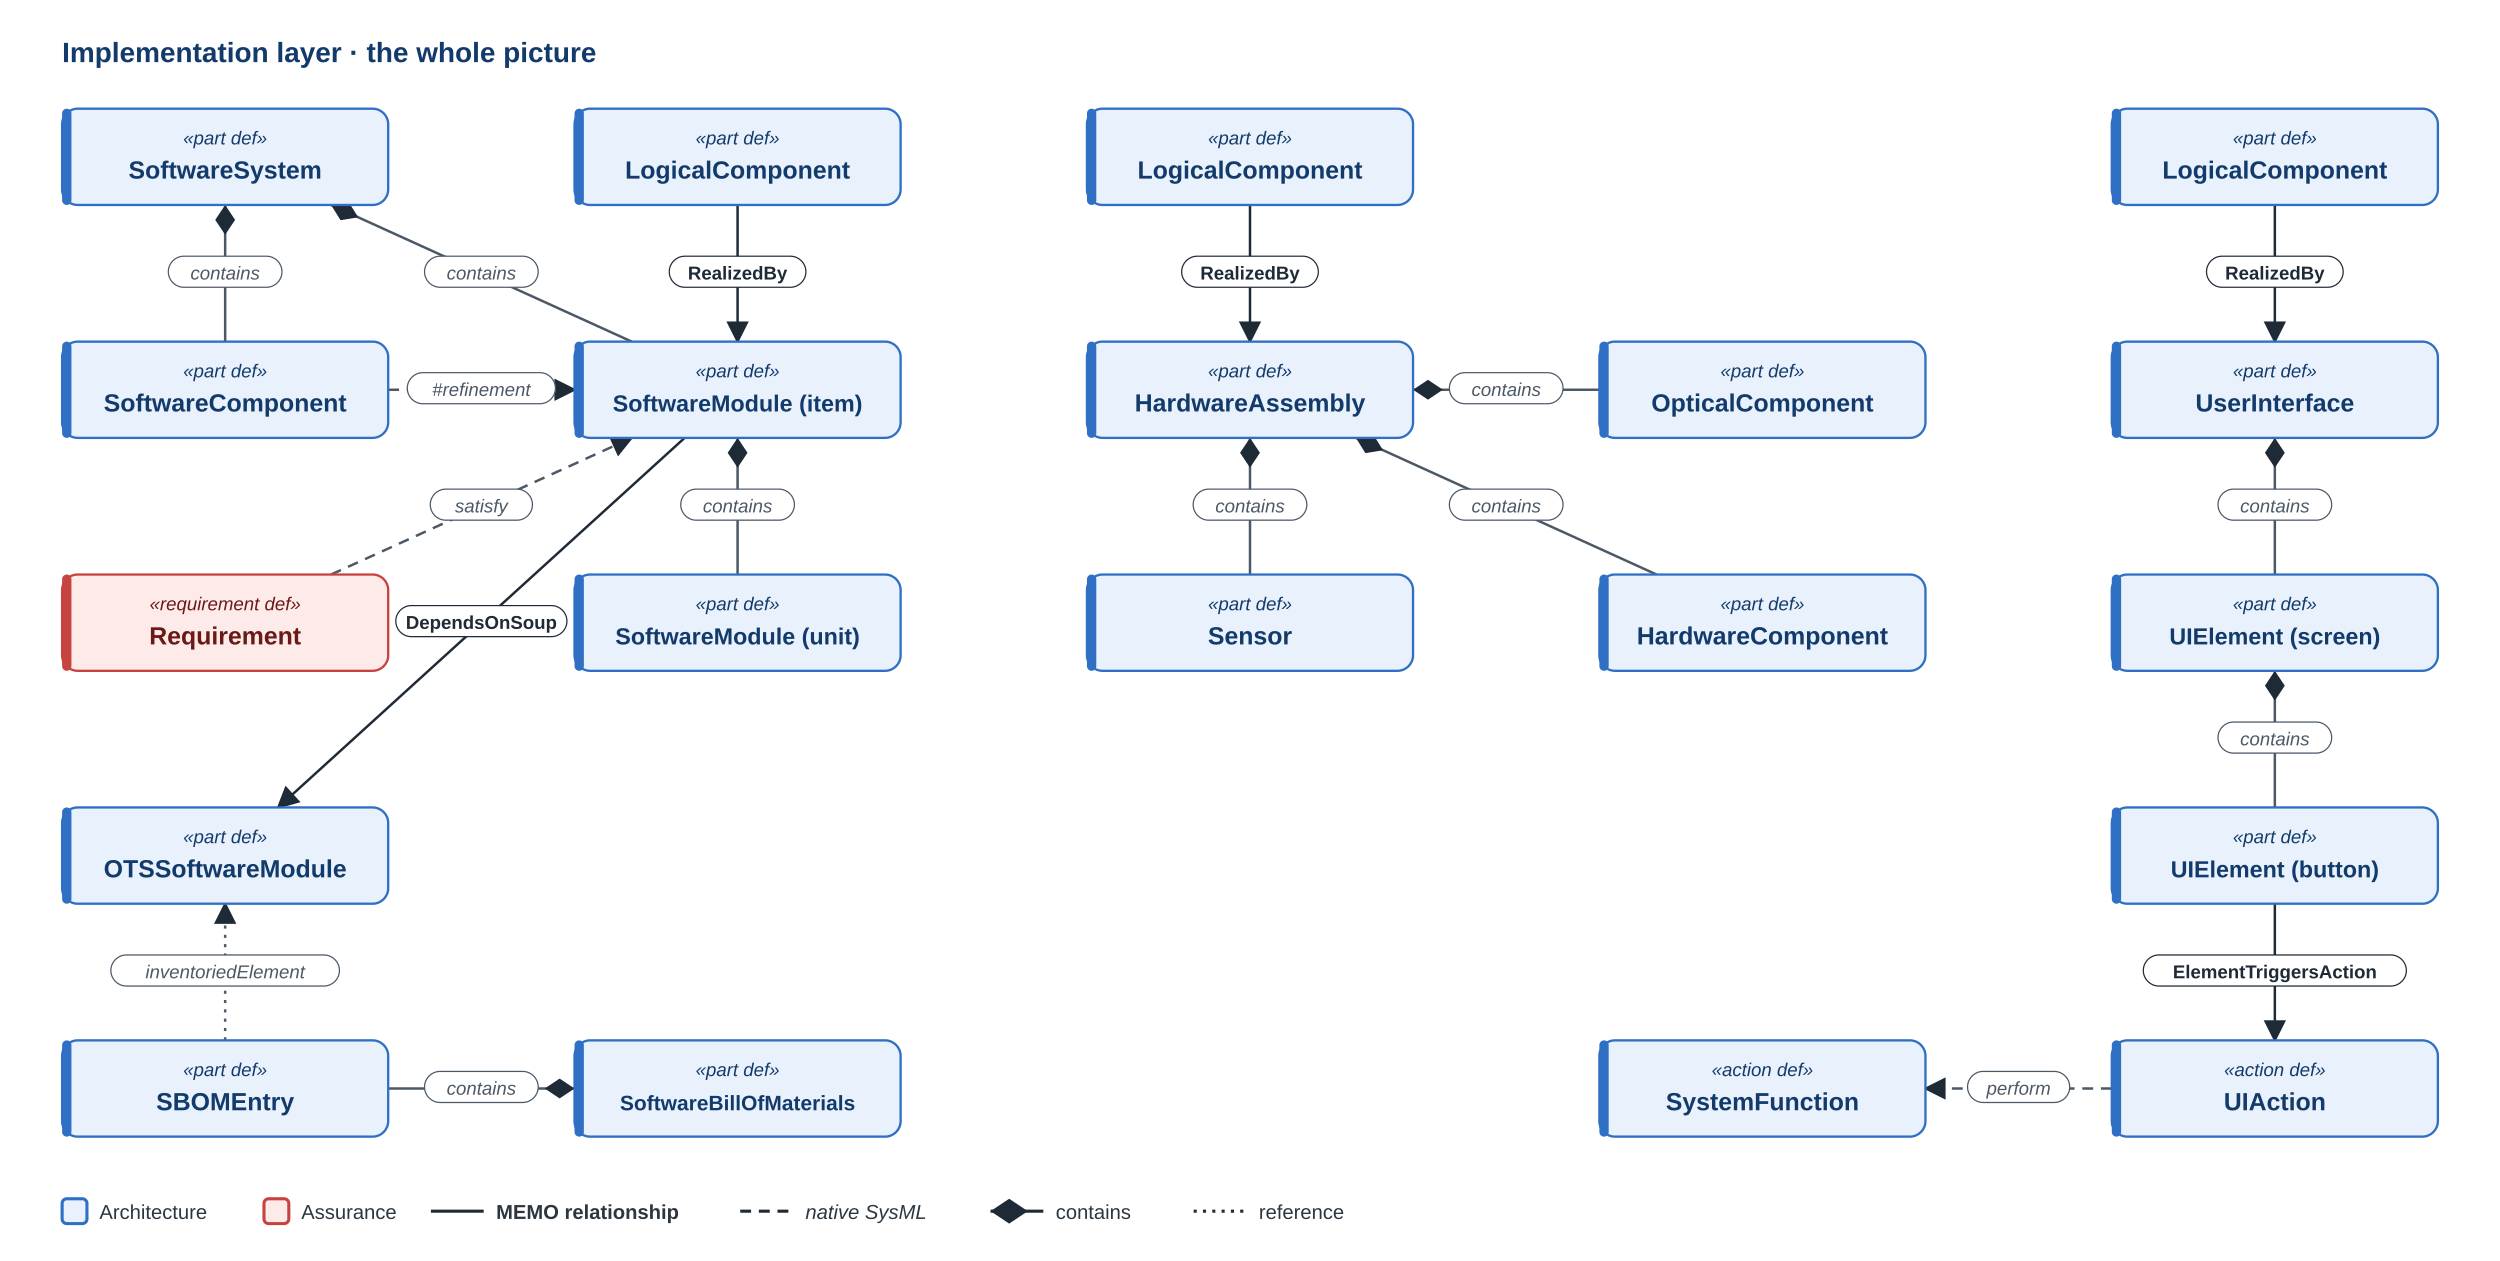
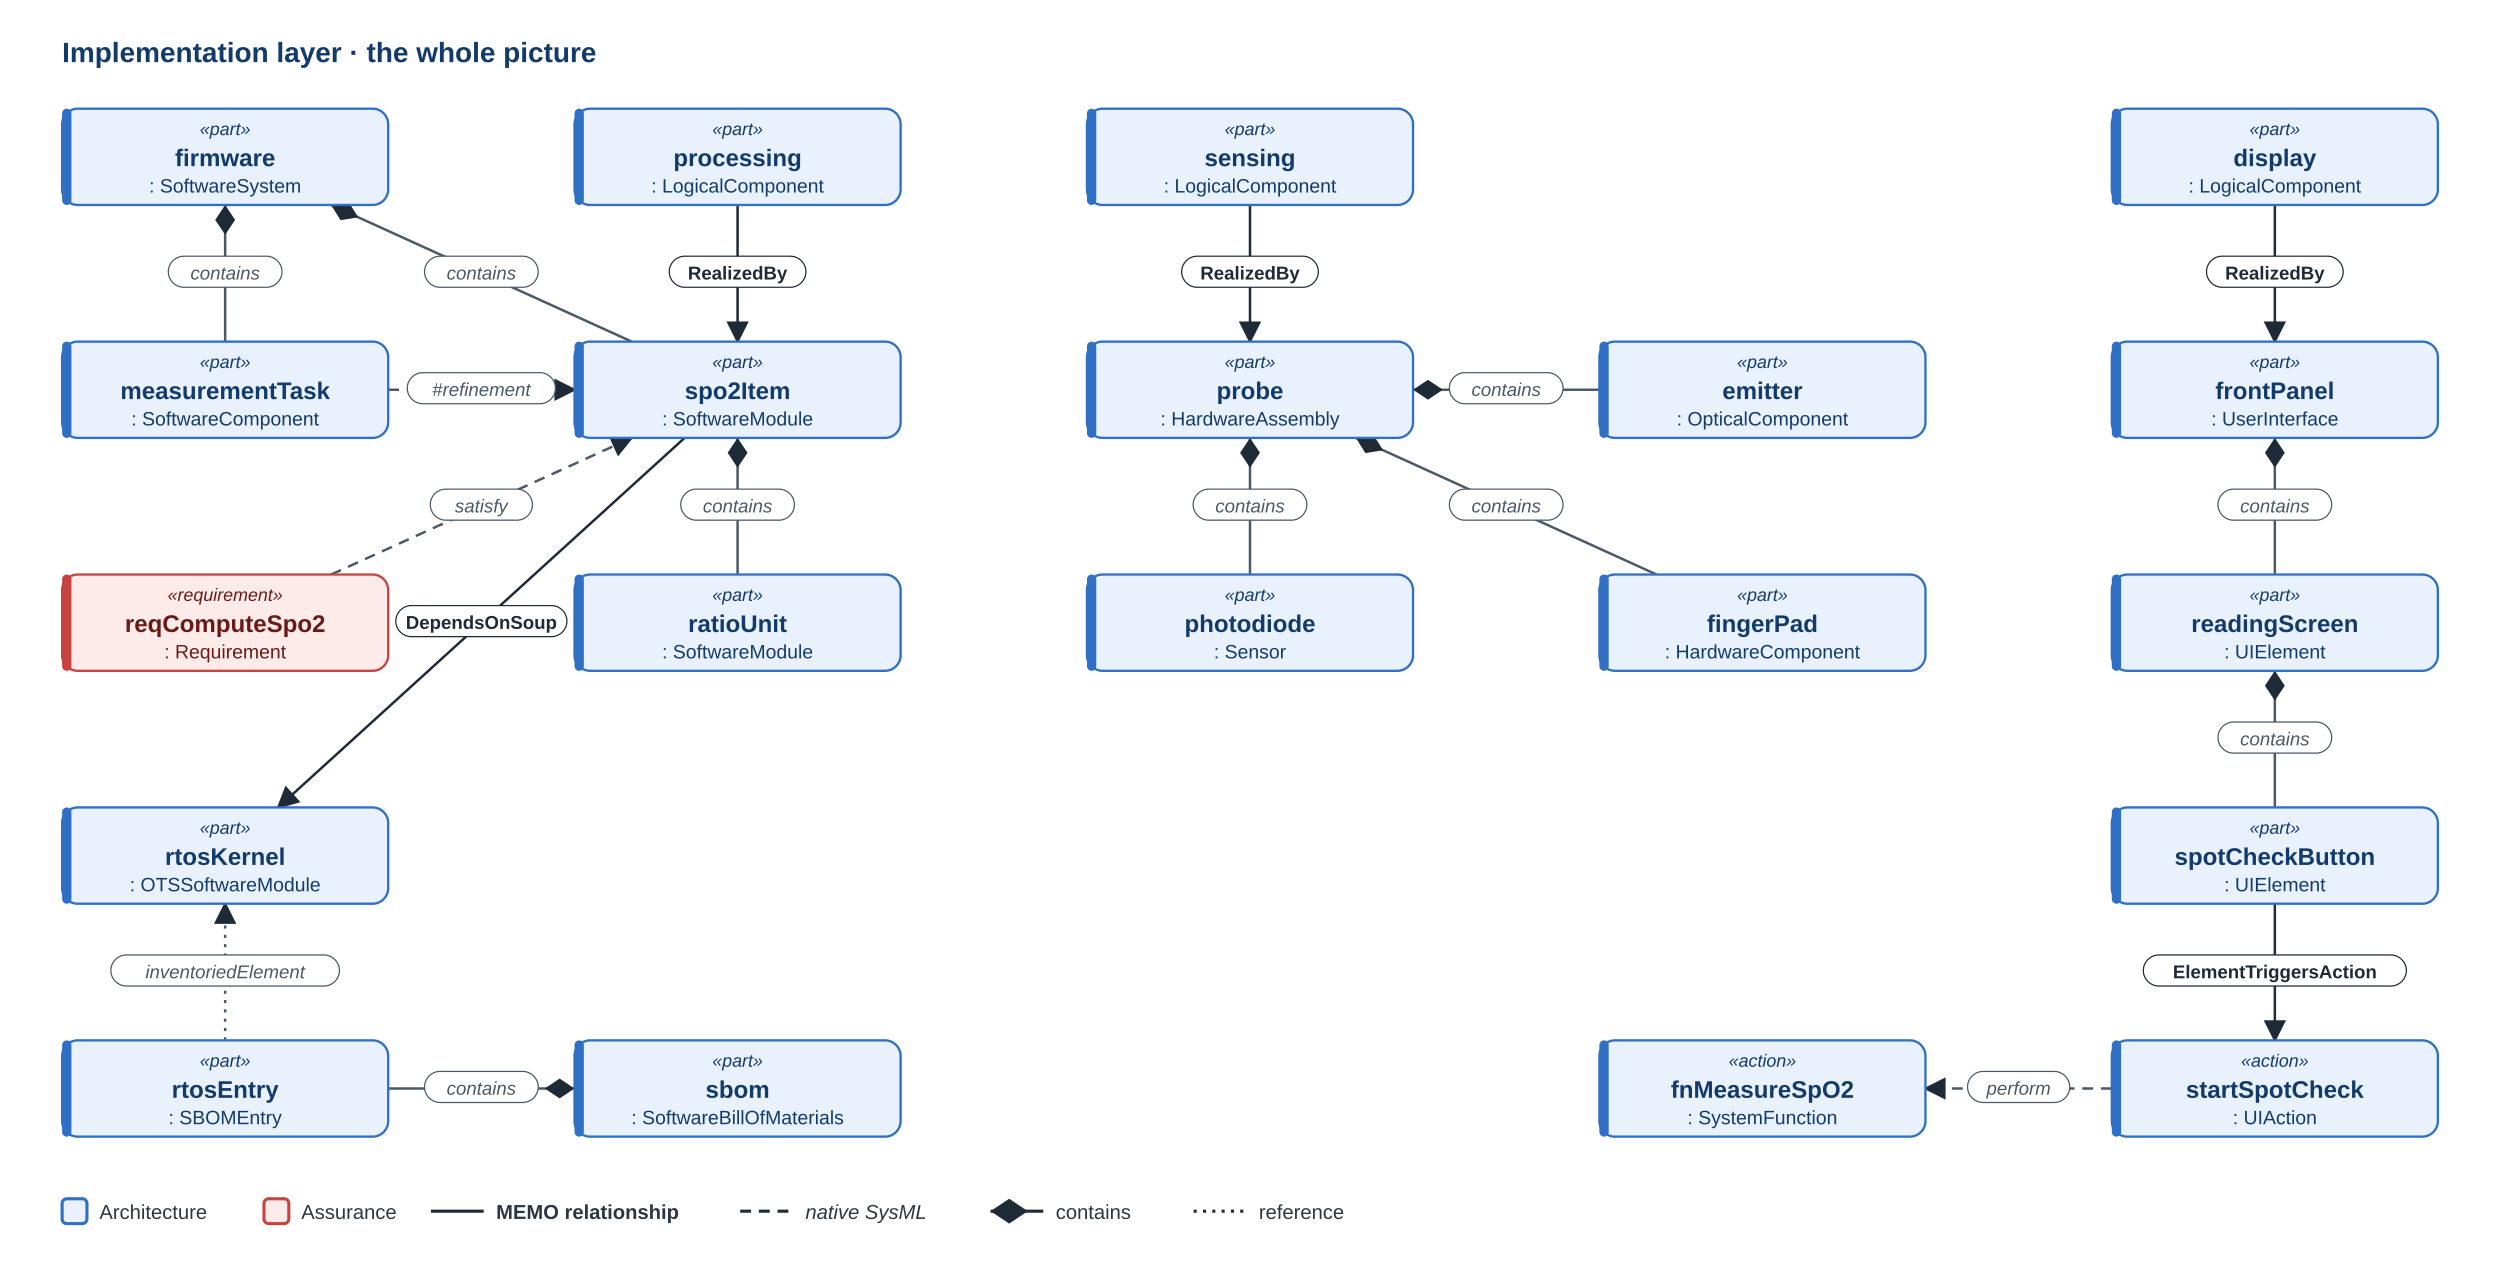
<svg xmlns="http://www.w3.org/2000/svg" viewBox="0 0 1610 812" width="1610" height="812" font-family="Nunito, 'Segoe UI', Arial, sans-serif" role="img" aria-label="Implementation layer, step 4: Third-party software: a module depends on an off-the-shelf module, which the SBOM lists">
  <defs>
    <marker id="arrow" viewBox="0 0 10 10" refX="9" refY="5" markerWidth="9" markerHeight="9" orient="auto-start-reverse">
      <path d="M0,0 L10,5 L0,10 z" fill="#1f2a37" />
    </marker>
    <marker id="diamond" viewBox="0 0 14 10" refX="13" refY="5" markerWidth="14" markerHeight="10" orient="auto-start-reverse">
      <path d="M1,5 L7,1 L13,5 L7,9 z" fill="#1f2a37" />
    </marker>
  </defs>
  <rect width="100%" height="100%" fill="#ffffff" />
  <text x="40" y="40" font-size="18" font-weight="800" fill="#123b6b">Implementation layer · the whole picture</text>
  <g opacity="1">
    <line x1="475" y1="132" x2="475" y2="220" stroke="#1f2a37" stroke-width="1.6" marker-end="url(#arrow)" />
    <rect x="431" y="165" width="88" height="20" rx="10" fill="#ffffff" stroke="#1f2a37" stroke-width="0.8" />
    <text x="475" y="180" text-anchor="middle" font-size="12" font-weight="700" fill="#1f2a37">RealizedBy</text>
  </g>
  <g opacity="1">
    <line x1="213.2" y1="132" x2="406.8" y2="220" stroke="#4b5866" stroke-width="1.6" marker-start="url(#diamond)" />
    <rect x="273.4" y="165" width="73.2" height="20" rx="10" fill="#ffffff" stroke="#4b5866" stroke-width="0.8" />
    <text x="310" y="180" text-anchor="middle" font-size="12" font-style="italic" fill="#4b5866">contains</text>
  </g>
  <g opacity="1">
    <line x1="145" y1="132" x2="145" y2="220" stroke="#4b5866" stroke-width="1.6" marker-start="url(#diamond)" />
    <rect x="108.4" y="165" width="73.2" height="20" rx="10" fill="#ffffff" stroke="#4b5866" stroke-width="0.8" />
    <text x="145" y="180" text-anchor="middle" font-size="12" font-style="italic" fill="#4b5866">contains</text>
  </g>
  <g opacity="1">
    <line x1="475" y1="282" x2="475" y2="370" stroke="#4b5866" stroke-width="1.6" marker-start="url(#diamond)" />
    <rect x="438.4" y="315" width="73.2" height="20" rx="10" fill="#ffffff" stroke="#4b5866" stroke-width="0.8" />
    <text x="475" y="330" text-anchor="middle" font-size="12" font-style="italic" fill="#4b5866">contains</text>
  </g>
  <g opacity="1">
    <line x1="250" y1="251" x2="370" y2="251" stroke="#4b5866" stroke-width="1.6" stroke-dasharray="7 5" marker-end="url(#arrow)" />
    <rect x="262.3" y="240" width="95.4" height="20" rx="10" fill="#ffffff" stroke="#4b5866" stroke-width="0.8" />
    <text x="310" y="255" text-anchor="middle" font-size="12" font-style="italic" fill="#4b5866">#refinement</text>
  </g>
  <g opacity="1">
    <line x1="213.2" y1="370" x2="406.8" y2="282" stroke="#4b5866" stroke-width="1.6" stroke-dasharray="7 5" marker-end="url(#arrow)" />
    <rect x="277.1" y="315" width="65.8" height="20" rx="10" fill="#ffffff" stroke="#4b5866" stroke-width="0.8" />
    <text x="310" y="330" text-anchor="middle" font-size="12" font-style="italic" fill="#4b5866">satisfy</text>
  </g>
  <g opacity="1">
    <line x1="805" y1="132" x2="805" y2="220" stroke="#1f2a37" stroke-width="1.6" marker-end="url(#arrow)" />
    <rect x="761" y="165" width="88" height="20" rx="10" fill="#ffffff" stroke="#1f2a37" stroke-width="0.8" />
    <text x="805" y="180" text-anchor="middle" font-size="12" font-weight="700" fill="#1f2a37">RealizedBy</text>
  </g>
  <g opacity="1">
    <line x1="910" y1="251" x2="1030" y2="251" stroke="#4b5866" stroke-width="1.6" marker-start="url(#diamond)" />
    <rect x="933.4" y="240" width="73.2" height="20" rx="10" fill="#ffffff" stroke="#4b5866" stroke-width="0.8" />
    <text x="970" y="255" text-anchor="middle" font-size="12" font-style="italic" fill="#4b5866">contains</text>
  </g>
  <g opacity="1">
    <line x1="805" y1="282" x2="805" y2="370" stroke="#4b5866" stroke-width="1.6" marker-start="url(#diamond)" />
    <rect x="768.4" y="315" width="73.2" height="20" rx="10" fill="#ffffff" stroke="#4b5866" stroke-width="0.8" />
    <text x="805" y="330" text-anchor="middle" font-size="12" font-style="italic" fill="#4b5866">contains</text>
  </g>
  <g opacity="1">
    <line x1="873.2" y1="282" x2="1066.8" y2="370" stroke="#4b5866" stroke-width="1.6" marker-start="url(#diamond)" />
    <rect x="933.4" y="315" width="73.2" height="20" rx="10" fill="#ffffff" stroke="#4b5866" stroke-width="0.8" />
    <text x="970" y="330" text-anchor="middle" font-size="12" font-style="italic" fill="#4b5866">contains</text>
  </g>
  <g opacity="1">
    <line x1="1465" y1="132" x2="1465" y2="220" stroke="#1f2a37" stroke-width="1.6" marker-end="url(#arrow)" />
    <rect x="1421" y="165" width="88" height="20" rx="10" fill="#ffffff" stroke="#1f2a37" stroke-width="0.8" />
    <text x="1465" y="180" text-anchor="middle" font-size="12" font-weight="700" fill="#1f2a37">RealizedBy</text>
  </g>
  <g opacity="1">
    <line x1="1465" y1="282" x2="1465" y2="370" stroke="#4b5866" stroke-width="1.6" marker-start="url(#diamond)" />
    <rect x="1428.4" y="315" width="73.2" height="20" rx="10" fill="#ffffff" stroke="#4b5866" stroke-width="0.8" />
    <text x="1465" y="330" text-anchor="middle" font-size="12" font-style="italic" fill="#4b5866">contains</text>
  </g>
  <g opacity="1">
    <line x1="1465" y1="432" x2="1465" y2="520" stroke="#4b5866" stroke-width="1.6" marker-start="url(#diamond)" />
    <rect x="1428.4" y="465" width="73.2" height="20" rx="10" fill="#ffffff" stroke="#4b5866" stroke-width="0.8" />
    <text x="1465" y="480" text-anchor="middle" font-size="12" font-style="italic" fill="#4b5866">contains</text>
  </g>
  <g opacity="1">
    <line x1="1465" y1="582" x2="1465" y2="670" stroke="#1f2a37" stroke-width="1.6" marker-end="url(#arrow)" />
    <rect x="1380.3" y="615" width="169.4" height="20" rx="10" fill="#ffffff" stroke="#1f2a37" stroke-width="0.8" />
    <text x="1465" y="630" text-anchor="middle" font-size="12" font-weight="700" fill="#1f2a37">ElementTriggersAction</text>
  </g>
  <g opacity="1">
    <line x1="1360" y1="701" x2="1240" y2="701" stroke="#4b5866" stroke-width="1.6" stroke-dasharray="7 5" marker-end="url(#arrow)" />
    <rect x="1267.1" y="690" width="65.8" height="20" rx="10" fill="#ffffff" stroke="#4b5866" stroke-width="0.8" />
    <text x="1300" y="705" text-anchor="middle" font-size="12" font-style="italic" fill="#4b5866">perform</text>
  </g>
  <g opacity="1">
    <line x1="440.9" y1="282" x2="179.1" y2="520" stroke="#1f2a37" stroke-width="1.6" marker-end="url(#arrow)" />
    <rect x="254.9" y="390" width="110.2" height="20" rx="10" fill="#ffffff" stroke="#1f2a37" stroke-width="0.8" />
    <text x="310" y="405" text-anchor="middle" font-size="12" font-weight="700" fill="#1f2a37">DependsOnSoup</text>
  </g>
  <g opacity="1">
    <line x1="370" y1="701" x2="250" y2="701" stroke="#4b5866" stroke-width="1.6" marker-start="url(#diamond)" />
    <rect x="273.4" y="690" width="73.2" height="20" rx="10" fill="#ffffff" stroke="#4b5866" stroke-width="0.8" />
    <text x="310" y="705" text-anchor="middle" font-size="12" font-style="italic" fill="#4b5866">contains</text>
  </g>
  <g opacity="1">
    <line x1="145" y1="670" x2="145" y2="582" stroke="#4b5866" stroke-width="1.6" stroke-dasharray="2 4" marker-end="url(#arrow)" />
    <rect x="71.4" y="615" width="147.2" height="20" rx="10" fill="#ffffff" stroke="#4b5866" stroke-width="0.8" />
    <text x="145" y="630" text-anchor="middle" font-size="12" font-style="italic" fill="#4b5866">inventoriedElement</text>
  </g>
  <g opacity="1">
    <rect x="40" y="70" width="210" height="62" rx="10" fill="#e8f1fc" stroke="#2f6fc4" stroke-width="1.5" />
    <rect x="40" y="70" width="6" height="62" rx="3" fill="#2f6fc4" />
-     <text x="145" y="93" text-anchor="middle" font-size="12" fill="#123b6b" font-style="italic">«part def»</text>
-     <text x="145" y="115" text-anchor="middle" font-size="16" font-weight="700" fill="#123b6b">SoftwareSystem</text>
+     <text x="145" y="87" text-anchor="middle" font-size="11.5" fill="#123b6b" font-style="italic">«part»</text>
+     <text x="145" y="107" text-anchor="middle" font-size="15.5" font-weight="700" fill="#123b6b">firmware</text>
+     <text x="145" y="124" text-anchor="middle" font-size="12.5" fill="#123b6b">: SoftwareSystem</text>
  </g>
  <g opacity="1">
    <rect x="370" y="70" width="210" height="62" rx="10" fill="#e8f1fc" stroke="#2f6fc4" stroke-width="1.5" />
    <rect x="370" y="70" width="6" height="62" rx="3" fill="#2f6fc4" />
-     <text x="475" y="93" text-anchor="middle" font-size="12" fill="#123b6b" font-style="italic">«part def»</text>
-     <text x="475" y="115" text-anchor="middle" font-size="16" font-weight="700" fill="#123b6b">LogicalComponent</text>
+     <text x="475" y="87" text-anchor="middle" font-size="11.5" fill="#123b6b" font-style="italic">«part»</text>
+     <text x="475" y="107" text-anchor="middle" font-size="15.5" font-weight="700" fill="#123b6b">processing</text>
+     <text x="475" y="124" text-anchor="middle" font-size="12.5" fill="#123b6b">: LogicalComponent</text>
  </g>
  <g opacity="1">
    <rect x="40" y="220" width="210" height="62" rx="10" fill="#e8f1fc" stroke="#2f6fc4" stroke-width="1.5" />
    <rect x="40" y="220" width="6" height="62" rx="3" fill="#2f6fc4" />
-     <text x="145" y="243" text-anchor="middle" font-size="12" fill="#123b6b" font-style="italic">«part def»</text>
-     <text x="145" y="265" text-anchor="middle" font-size="16" font-weight="700" fill="#123b6b">SoftwareComponent</text>
+     <text x="145" y="237" text-anchor="middle" font-size="11.5" fill="#123b6b" font-style="italic">«part»</text>
+     <text x="145" y="257" text-anchor="middle" font-size="15.5" font-weight="700" fill="#123b6b">measurementTask</text>
+     <text x="145" y="274" text-anchor="middle" font-size="12.5" fill="#123b6b">: SoftwareComponent</text>
  </g>
  <g opacity="1">
    <rect x="370" y="220" width="210" height="62" rx="10" fill="#e8f1fc" stroke="#2f6fc4" stroke-width="1.5" />
    <rect x="370" y="220" width="6" height="62" rx="3" fill="#2f6fc4" />
-     <text x="475" y="243" text-anchor="middle" font-size="12" fill="#123b6b" font-style="italic">«part def»</text>
-     <text x="475" y="265" text-anchor="middle" font-size="15" font-weight="700" fill="#123b6b">SoftwareModule (item)</text>
+     <text x="475" y="237" text-anchor="middle" font-size="11.5" fill="#123b6b" font-style="italic">«part»</text>
+     <text x="475" y="257" text-anchor="middle" font-size="15.5" font-weight="700" fill="#123b6b">spo2Item</text>
+     <text x="475" y="274" text-anchor="middle" font-size="12.5" fill="#123b6b">: SoftwareModule</text>
  </g>
  <g opacity="1">
    <rect x="40" y="370" width="210" height="62" rx="10" fill="#fdebea" stroke="#c7433f" stroke-width="1.5" />
    <rect x="40" y="370" width="6" height="62" rx="3" fill="#c7433f" />
-     <text x="145" y="393" text-anchor="middle" font-size="12" fill="#6b1916" font-style="italic">«requirement def»</text>
-     <text x="145" y="415" text-anchor="middle" font-size="16" font-weight="700" fill="#6b1916">Requirement</text>
+     <text x="145" y="387" text-anchor="middle" font-size="11.5" fill="#6b1916" font-style="italic">«requirement»</text>
+     <text x="145" y="407" text-anchor="middle" font-size="15.5" font-weight="700" fill="#6b1916">reqComputeSpo2</text>
+     <text x="145" y="424" text-anchor="middle" font-size="12.5" fill="#6b1916">: Requirement</text>
  </g>
  <g opacity="1">
    <rect x="370" y="370" width="210" height="62" rx="10" fill="#e8f1fc" stroke="#2f6fc4" stroke-width="1.5" />
    <rect x="370" y="370" width="6" height="62" rx="3" fill="#2f6fc4" />
-     <text x="475" y="393" text-anchor="middle" font-size="12" fill="#123b6b" font-style="italic">«part def»</text>
-     <text x="475" y="415" text-anchor="middle" font-size="15" font-weight="700" fill="#123b6b">SoftwareModule (unit)</text>
+     <text x="475" y="387" text-anchor="middle" font-size="11.5" fill="#123b6b" font-style="italic">«part»</text>
+     <text x="475" y="407" text-anchor="middle" font-size="15.5" font-weight="700" fill="#123b6b">ratioUnit</text>
+     <text x="475" y="424" text-anchor="middle" font-size="12.5" fill="#123b6b">: SoftwareModule</text>
  </g>
  <g opacity="1">
    <rect x="700" y="70" width="210" height="62" rx="10" fill="#e8f1fc" stroke="#2f6fc4" stroke-width="1.5" />
    <rect x="700" y="70" width="6" height="62" rx="3" fill="#2f6fc4" />
-     <text x="805" y="93" text-anchor="middle" font-size="12" fill="#123b6b" font-style="italic">«part def»</text>
-     <text x="805" y="115" text-anchor="middle" font-size="16" font-weight="700" fill="#123b6b">LogicalComponent</text>
+     <text x="805" y="87" text-anchor="middle" font-size="11.5" fill="#123b6b" font-style="italic">«part»</text>
+     <text x="805" y="107" text-anchor="middle" font-size="15.5" font-weight="700" fill="#123b6b">sensing</text>
+     <text x="805" y="124" text-anchor="middle" font-size="12.5" fill="#123b6b">: LogicalComponent</text>
  </g>
  <g opacity="1">
    <rect x="700" y="220" width="210" height="62" rx="10" fill="#e8f1fc" stroke="#2f6fc4" stroke-width="1.5" />
    <rect x="700" y="220" width="6" height="62" rx="3" fill="#2f6fc4" />
-     <text x="805" y="243" text-anchor="middle" font-size="12" fill="#123b6b" font-style="italic">«part def»</text>
-     <text x="805" y="265" text-anchor="middle" font-size="16" font-weight="700" fill="#123b6b">HardwareAssembly</text>
+     <text x="805" y="237" text-anchor="middle" font-size="11.5" fill="#123b6b" font-style="italic">«part»</text>
+     <text x="805" y="257" text-anchor="middle" font-size="15.5" font-weight="700" fill="#123b6b">probe</text>
+     <text x="805" y="274" text-anchor="middle" font-size="12.5" fill="#123b6b">: HardwareAssembly</text>
  </g>
  <g opacity="1">
    <rect x="1030" y="220" width="210" height="62" rx="10" fill="#e8f1fc" stroke="#2f6fc4" stroke-width="1.5" />
    <rect x="1030" y="220" width="6" height="62" rx="3" fill="#2f6fc4" />
-     <text x="1135" y="243" text-anchor="middle" font-size="12" fill="#123b6b" font-style="italic">«part def»</text>
-     <text x="1135" y="265" text-anchor="middle" font-size="16" font-weight="700" fill="#123b6b">OpticalComponent</text>
+     <text x="1135" y="237" text-anchor="middle" font-size="11.5" fill="#123b6b" font-style="italic">«part»</text>
+     <text x="1135" y="257" text-anchor="middle" font-size="15.5" font-weight="700" fill="#123b6b">emitter</text>
+     <text x="1135" y="274" text-anchor="middle" font-size="12.5" fill="#123b6b">: OpticalComponent</text>
  </g>
  <g opacity="1">
    <rect x="700" y="370" width="210" height="62" rx="10" fill="#e8f1fc" stroke="#2f6fc4" stroke-width="1.5" />
    <rect x="700" y="370" width="6" height="62" rx="3" fill="#2f6fc4" />
-     <text x="805" y="393" text-anchor="middle" font-size="12" fill="#123b6b" font-style="italic">«part def»</text>
-     <text x="805" y="415" text-anchor="middle" font-size="16" font-weight="700" fill="#123b6b">Sensor</text>
+     <text x="805" y="387" text-anchor="middle" font-size="11.5" fill="#123b6b" font-style="italic">«part»</text>
+     <text x="805" y="407" text-anchor="middle" font-size="15.5" font-weight="700" fill="#123b6b">photodiode</text>
+     <text x="805" y="424" text-anchor="middle" font-size="12.5" fill="#123b6b">: Sensor</text>
  </g>
  <g opacity="1">
    <rect x="1030" y="370" width="210" height="62" rx="10" fill="#e8f1fc" stroke="#2f6fc4" stroke-width="1.5" />
    <rect x="1030" y="370" width="6" height="62" rx="3" fill="#2f6fc4" />
-     <text x="1135" y="393" text-anchor="middle" font-size="12" fill="#123b6b" font-style="italic">«part def»</text>
-     <text x="1135" y="415" text-anchor="middle" font-size="16" font-weight="700" fill="#123b6b">HardwareComponent</text>
+     <text x="1135" y="387" text-anchor="middle" font-size="11.5" fill="#123b6b" font-style="italic">«part»</text>
+     <text x="1135" y="407" text-anchor="middle" font-size="15.5" font-weight="700" fill="#123b6b">fingerPad</text>
+     <text x="1135" y="424" text-anchor="middle" font-size="12.5" fill="#123b6b">: HardwareComponent</text>
  </g>
  <g opacity="1">
    <rect x="1360" y="70" width="210" height="62" rx="10" fill="#e8f1fc" stroke="#2f6fc4" stroke-width="1.5" />
    <rect x="1360" y="70" width="6" height="62" rx="3" fill="#2f6fc4" />
-     <text x="1465" y="93" text-anchor="middle" font-size="12" fill="#123b6b" font-style="italic">«part def»</text>
-     <text x="1465" y="115" text-anchor="middle" font-size="16" font-weight="700" fill="#123b6b">LogicalComponent</text>
+     <text x="1465" y="87" text-anchor="middle" font-size="11.5" fill="#123b6b" font-style="italic">«part»</text>
+     <text x="1465" y="107" text-anchor="middle" font-size="15.5" font-weight="700" fill="#123b6b">display</text>
+     <text x="1465" y="124" text-anchor="middle" font-size="12.5" fill="#123b6b">: LogicalComponent</text>
  </g>
  <g opacity="1">
    <rect x="1360" y="220" width="210" height="62" rx="10" fill="#e8f1fc" stroke="#2f6fc4" stroke-width="1.5" />
    <rect x="1360" y="220" width="6" height="62" rx="3" fill="#2f6fc4" />
-     <text x="1465" y="243" text-anchor="middle" font-size="12" fill="#123b6b" font-style="italic">«part def»</text>
-     <text x="1465" y="265" text-anchor="middle" font-size="16" font-weight="700" fill="#123b6b">UserInterface</text>
+     <text x="1465" y="237" text-anchor="middle" font-size="11.5" fill="#123b6b" font-style="italic">«part»</text>
+     <text x="1465" y="257" text-anchor="middle" font-size="15.5" font-weight="700" fill="#123b6b">frontPanel</text>
+     <text x="1465" y="274" text-anchor="middle" font-size="12.5" fill="#123b6b">: UserInterface</text>
  </g>
  <g opacity="1">
    <rect x="1360" y="370" width="210" height="62" rx="10" fill="#e8f1fc" stroke="#2f6fc4" stroke-width="1.5" />
    <rect x="1360" y="370" width="6" height="62" rx="3" fill="#2f6fc4" />
-     <text x="1465" y="393" text-anchor="middle" font-size="12" fill="#123b6b" font-style="italic">«part def»</text>
-     <text x="1465" y="415" text-anchor="middle" font-size="15" font-weight="700" fill="#123b6b">UIElement (screen)</text>
+     <text x="1465" y="387" text-anchor="middle" font-size="11.5" fill="#123b6b" font-style="italic">«part»</text>
+     <text x="1465" y="407" text-anchor="middle" font-size="15.5" font-weight="700" fill="#123b6b">readingScreen</text>
+     <text x="1465" y="424" text-anchor="middle" font-size="12.5" fill="#123b6b">: UIElement</text>
  </g>
  <g opacity="1">
    <rect x="1360" y="520" width="210" height="62" rx="10" fill="#e8f1fc" stroke="#2f6fc4" stroke-width="1.5" />
    <rect x="1360" y="520" width="6" height="62" rx="3" fill="#2f6fc4" />
-     <text x="1465" y="543" text-anchor="middle" font-size="12" fill="#123b6b" font-style="italic">«part def»</text>
-     <text x="1465" y="565" text-anchor="middle" font-size="15" font-weight="700" fill="#123b6b">UIElement (button)</text>
+     <text x="1465" y="537" text-anchor="middle" font-size="11.5" fill="#123b6b" font-style="italic">«part»</text>
+     <text x="1465" y="557" text-anchor="middle" font-size="15.5" font-weight="700" fill="#123b6b">spotCheckButton</text>
+     <text x="1465" y="574" text-anchor="middle" font-size="12.5" fill="#123b6b">: UIElement</text>
  </g>
  <g opacity="1">
    <rect x="1360" y="670" width="210" height="62" rx="10" fill="#e8f1fc" stroke="#2f6fc4" stroke-width="1.5" />
    <rect x="1360" y="670" width="6" height="62" rx="3" fill="#2f6fc4" />
-     <text x="1465" y="693" text-anchor="middle" font-size="12" fill="#123b6b" font-style="italic">«action def»</text>
-     <text x="1465" y="715" text-anchor="middle" font-size="16" font-weight="700" fill="#123b6b">UIAction</text>
+     <text x="1465" y="687" text-anchor="middle" font-size="11.5" fill="#123b6b" font-style="italic">«action»</text>
+     <text x="1465" y="707" text-anchor="middle" font-size="15.5" font-weight="700" fill="#123b6b">startSpotCheck</text>
+     <text x="1465" y="724" text-anchor="middle" font-size="12.5" fill="#123b6b">: UIAction</text>
  </g>
  <g opacity="1">
    <rect x="1030" y="670" width="210" height="62" rx="10" fill="#e8f1fc" stroke="#2f6fc4" stroke-width="1.5" />
    <rect x="1030" y="670" width="6" height="62" rx="3" fill="#2f6fc4" />
-     <text x="1135" y="693" text-anchor="middle" font-size="12" fill="#123b6b" font-style="italic">«action def»</text>
-     <text x="1135" y="715" text-anchor="middle" font-size="16" font-weight="700" fill="#123b6b">SystemFunction</text>
+     <text x="1135" y="687" text-anchor="middle" font-size="11.5" fill="#123b6b" font-style="italic">«action»</text>
+     <text x="1135" y="707" text-anchor="middle" font-size="15.5" font-weight="700" fill="#123b6b">fnMeasureSpO2</text>
+     <text x="1135" y="724" text-anchor="middle" font-size="12.5" fill="#123b6b">: SystemFunction</text>
  </g>
  <g opacity="1">
    <rect x="40" y="520" width="210" height="62" rx="10" fill="#e8f1fc" stroke="#2f6fc4" stroke-width="1.5" />
    <rect x="40" y="520" width="6" height="62" rx="3" fill="#2f6fc4" />
-     <text x="145" y="543" text-anchor="middle" font-size="12" fill="#123b6b" font-style="italic">«part def»</text>
-     <text x="145" y="565" text-anchor="middle" font-size="16" font-weight="700" fill="#123b6b">OTSSoftwareModule</text>
+     <text x="145" y="537" text-anchor="middle" font-size="11.5" fill="#123b6b" font-style="italic">«part»</text>
+     <text x="145" y="557" text-anchor="middle" font-size="15.5" font-weight="700" fill="#123b6b">rtosKernel</text>
+     <text x="145" y="574" text-anchor="middle" font-size="12.5" fill="#123b6b">: OTSSoftwareModule</text>
  </g>
  <g opacity="1">
    <rect x="40" y="670" width="210" height="62" rx="10" fill="#e8f1fc" stroke="#2f6fc4" stroke-width="1.5" />
    <rect x="40" y="670" width="6" height="62" rx="3" fill="#2f6fc4" />
-     <text x="145" y="693" text-anchor="middle" font-size="12" fill="#123b6b" font-style="italic">«part def»</text>
-     <text x="145" y="715" text-anchor="middle" font-size="16" font-weight="700" fill="#123b6b">SBOMEntry</text>
+     <text x="145" y="687" text-anchor="middle" font-size="11.5" fill="#123b6b" font-style="italic">«part»</text>
+     <text x="145" y="707" text-anchor="middle" font-size="15.5" font-weight="700" fill="#123b6b">rtosEntry</text>
+     <text x="145" y="724" text-anchor="middle" font-size="12.5" fill="#123b6b">: SBOMEntry</text>
  </g>
  <g opacity="1">
    <rect x="370" y="670" width="210" height="62" rx="10" fill="#e8f1fc" stroke="#2f6fc4" stroke-width="1.5" />
    <rect x="370" y="670" width="6" height="62" rx="3" fill="#2f6fc4" />
-     <text x="475" y="693" text-anchor="middle" font-size="12" fill="#123b6b" font-style="italic">«part def»</text>
-     <text x="475" y="715" text-anchor="middle" font-size="13.5" font-weight="700" fill="#123b6b">SoftwareBillOfMaterials</text>
+     <text x="475" y="687" text-anchor="middle" font-size="11.5" fill="#123b6b" font-style="italic">«part»</text>
+     <text x="475" y="707" text-anchor="middle" font-size="15.5" font-weight="700" fill="#123b6b">sbom</text>
+     <text x="475" y="724" text-anchor="middle" font-size="12.5" fill="#123b6b">: SoftwareBillOfMaterials</text>
  </g>
  <rect x="40" y="772" width="16" height="16" rx="3" fill="#e8f1fc" stroke="#2f6fc4" stroke-width="2" />
  <text x="64" y="785" font-size="13" fill="#2c3640">Architecture</text>
  <rect x="170" y="772" width="16" height="16" rx="3" fill="#fdebea" stroke="#c7433f" stroke-width="2" />
  <text x="194" y="785" font-size="13" fill="#2c3640">Assurance</text>
  <line x1="277.5" y1="780" x2="311.5" y2="780" stroke="#1f2a37" stroke-width="2" />
  <text x="319.5" y="785" font-size="13" fill="#2c3640">
    <tspan font-weight="700">MEMO relationship</tspan>
  </text>
  <line x1="476.7" y1="780" x2="510.7" y2="780" stroke="#1f2a37" stroke-width="2" stroke-dasharray="7 5" />
  <text x="518.7" y="785" font-size="13" fill="#2c3640">
    <tspan font-style="italic">native SysML</tspan>
  </text>
  <line x1="637.9" y1="780" x2="671.9" y2="780" stroke="#1f2a37" stroke-width="2" marker-start="url(#diamond)" />
  <text x="679.9" y="785" font-size="13" fill="#2c3640">contains</text>
  <line x1="768.7" y1="780" x2="802.7" y2="780" stroke="#1f2a37" stroke-width="2" stroke-dasharray="2 4" />
  <text x="810.7" y="785" font-size="13" fill="#2c3640">reference</text>
</svg>
